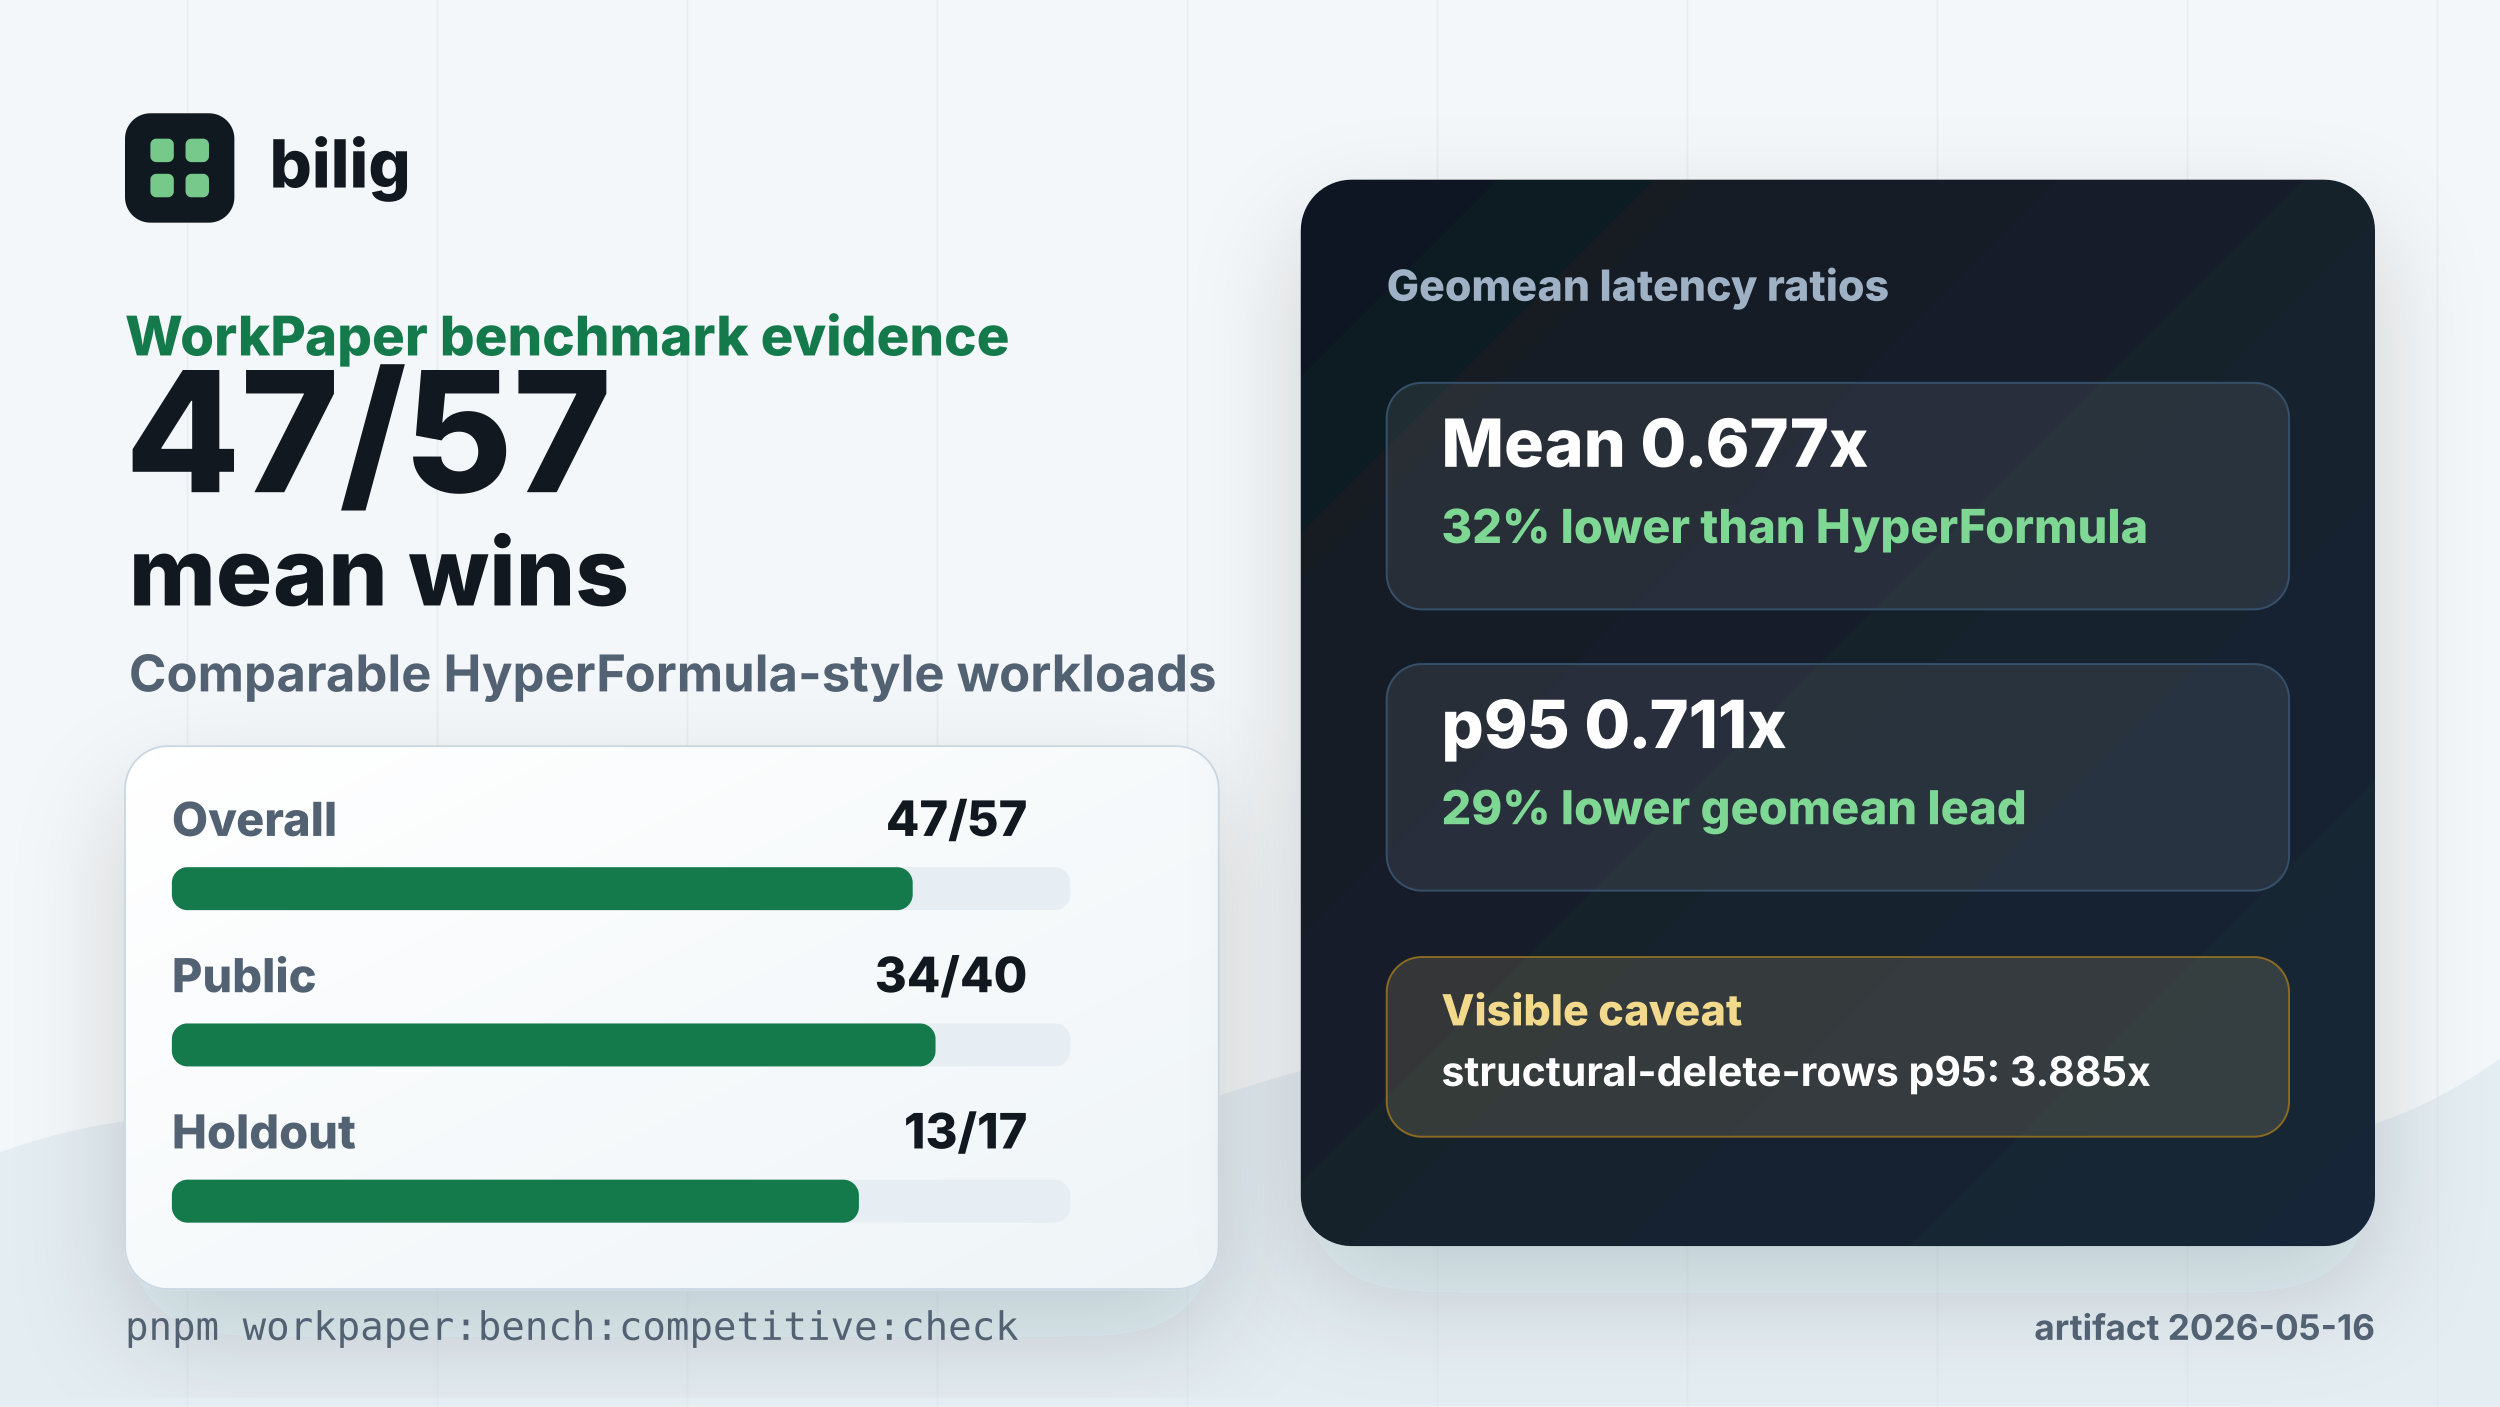
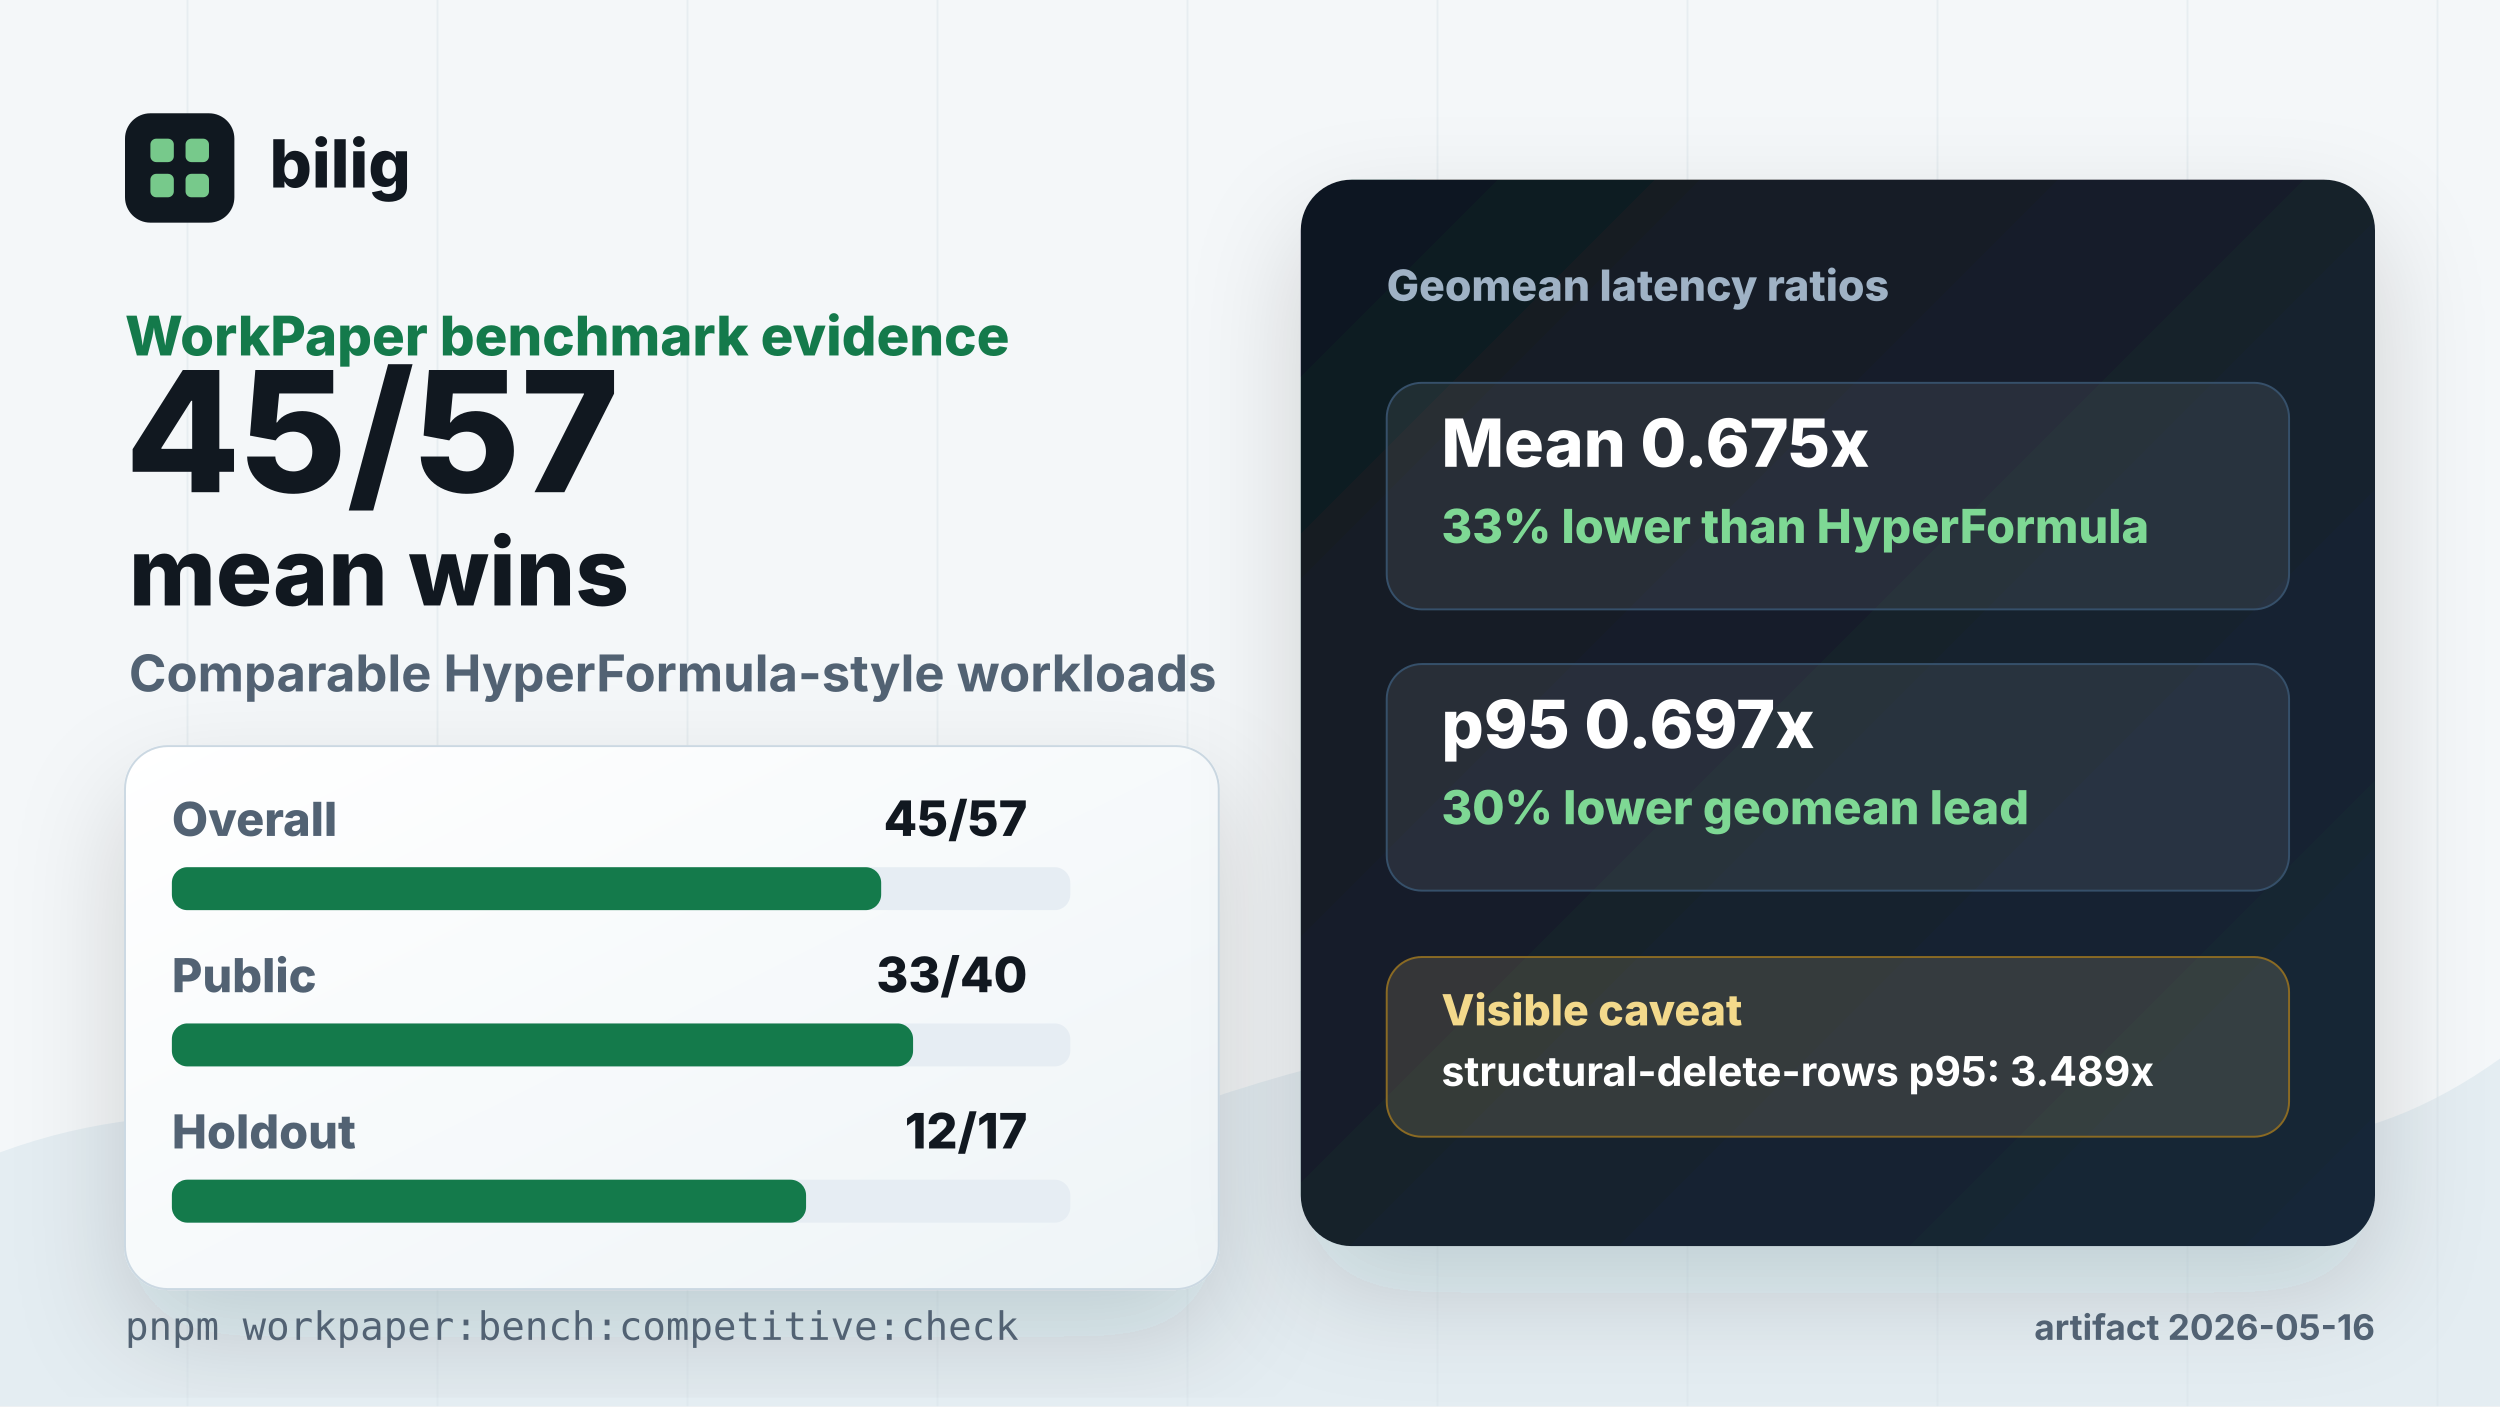
<svg xmlns="http://www.w3.org/2000/svg" width="1280" height="720" viewBox="0 0 1280 720">
  <defs>
    <linearGradient id="panel" x1="0" x2="1" y1="0" y2="1">
      <stop offset="0" stop-color="#ffffff" />
      <stop offset="1" stop-color="#eef4f7" />
    </linearGradient>
    <linearGradient id="dark" x1="0" x2="1" y1="0" y2="1">
      <stop offset="0" stop-color="#101820" />
      <stop offset="1" stop-color="#192838" />
    </linearGradient>
    <filter id="shadow" x="-20%" y="-20%" width="140%" height="140%">
      <feDropShadow dx="0" dy="24" stdDeviation="28" flood-color="#102033" flood-opacity="0.16" />
    </filter>
  </defs>
  <rect width="1280" height="720" fill="#f4f7f9" />
  <path d="M0 590 C190 520 340 674 520 600 C700 526 814 502 1000 560 C1135 602 1210 592 1280 542 L1280 720 L0 720 Z" fill="#e4edf2" />
  <g opacity="0.5" stroke="#d9e3ea" stroke-width="1">
    <path d="M96 0 V720" />
    <path d="M224 0 V720" />
    <path d="M352 0 V720" />
    <path d="M480 0 V720" />
    <path d="M608 0 V720" />
    <path d="M736 0 V720" />
    <path d="M864 0 V720" />
    <path d="M992 0 V720" />
    <path d="M1120 0 V720" />
    <path d="M1248 0 V720" />
  </g>
  <g transform="translate(64 58)">
    <rect x="0" y="0" width="56" height="56" rx="13" fill="#101820" />
    <rect x="13" y="13" width="12" height="12" rx="3" fill="#77c98b" />
    <rect x="31" y="13" width="12" height="12" rx="3" fill="#77c98b" />
    <rect x="13" y="31" width="12" height="12" rx="3" fill="#77c98b" />
    <rect x="31" y="31" width="12" height="12" rx="3" fill="#77c98b" />
    <text x="74" y="38" fill="#111820" font-family="Inter, Arial, Helvetica, sans-serif" font-size="34" font-weight="820">bilig</text>
  </g>
  <text x="64" y="182" fill="#147a4b" font-family="Inter, Arial, Helvetica, sans-serif" font-size="28" font-weight="820">WorkPaper benchmark evidence</text>
-   <text x="64" y="252" fill="#111820" font-family="Inter, Arial, Helvetica, sans-serif" font-size="86" font-weight="830" letter-spacing="0">47/57</text>
+   <text x="64" y="252" fill="#111820" font-family="Inter, Arial, Helvetica, sans-serif" font-size="86" font-weight="830" letter-spacing="0">45/57</text>
  <text x="66" y="310" fill="#111820" font-family="Inter, Arial, Helvetica, sans-serif" font-size="48" font-weight="800" letter-spacing="0">mean wins</text>
  <text x="66" y="354" fill="#526273" font-family="Inter, Arial, Helvetica, sans-serif" font-size="26" font-weight="650">Comparable HyperFormula-style workloads</text>
  <g filter="url(#shadow)">
    <rect x="64" y="382" width="560" height="278" rx="22" fill="url(#panel)" stroke="#cbd8e2" />
  </g>
  <g transform="translate(88 428)">
    <text x="0" y="0" fill="#526273" font-family="Inter, Arial, Helvetica, sans-serif" font-size="24" font-weight="760">Overall</text>
-     <text x="438" y="0" text-anchor="end" fill="#111820" font-family="Inter, Arial, Helvetica, sans-serif" font-size="25" font-weight="820">47/57</text>
+     <text x="438" y="0" text-anchor="end" fill="#111820" font-family="Inter, Arial, Helvetica, sans-serif" font-size="25" font-weight="820">45/57</text>
    <rect x="0" y="16" width="460" height="22" rx="8" fill="#e6edf3" />
-     <rect x="0" y="16" width="379.30" height="22" rx="8" fill="#147a4b" />
+     <rect x="0" y="16" width="363.16" height="22" rx="8" fill="#147a4b" />
  </g>
  <g transform="translate(88 508)">
    <text x="0" y="0" fill="#526273" font-family="Inter, Arial, Helvetica, sans-serif" font-size="24" font-weight="760">Public</text>
-     <text x="438" y="0" text-anchor="end" fill="#111820" font-family="Inter, Arial, Helvetica, sans-serif" font-size="25" font-weight="820">34/40</text>
+     <text x="438" y="0" text-anchor="end" fill="#111820" font-family="Inter, Arial, Helvetica, sans-serif" font-size="25" font-weight="820">33/40</text>
    <rect x="0" y="16" width="460" height="22" rx="8" fill="#e6edf3" />
-     <rect x="0" y="16" width="391.00" height="22" rx="8" fill="#147a4b" />
+     <rect x="0" y="16" width="379.50" height="22" rx="8" fill="#147a4b" />
  </g>
  <g transform="translate(88 588)">
    <text x="0" y="0" fill="#526273" font-family="Inter, Arial, Helvetica, sans-serif" font-size="24" font-weight="760">Holdout</text>
-     <text x="438" y="0" text-anchor="end" fill="#111820" font-family="Inter, Arial, Helvetica, sans-serif" font-size="25" font-weight="820">13/17</text>
+     <text x="438" y="0" text-anchor="end" fill="#111820" font-family="Inter, Arial, Helvetica, sans-serif" font-size="25" font-weight="820">12/17</text>
    <rect x="0" y="16" width="460" height="22" rx="8" fill="#e6edf3" />
-     <rect x="0" y="16" width="351.76" height="22" rx="8" fill="#147a4b" />
+     <rect x="0" y="16" width="324.71" height="22" rx="8" fill="#147a4b" />
  </g>
  <g filter="url(#shadow)">
    <rect x="666" y="92" width="550" height="546" rx="26" fill="url(#dark)" />
  </g>
  <text x="710" y="154" fill="#9fb2c5" font-family="Inter, Arial, Helvetica, sans-serif" font-size="22" font-weight="760">Geomean latency ratios</text>
  <g transform="translate(710 196)">
    <rect x="0" y="0" width="462" height="116" rx="18" fill="#ffffff" fill-opacity="0.08" stroke="#36506a" />
-     <text x="28" y="43" fill="#ffffff" font-family="Inter, Arial, Helvetica, sans-serif" font-size="34" font-weight="840">Mean 0.677x</text>
-     <text x="28" y="82" fill="#7ed894" font-family="Inter, Arial, Helvetica, sans-serif" font-size="24" font-weight="780">32% lower than HyperFormula</text>
+     <text x="28" y="43" fill="#ffffff" font-family="Inter, Arial, Helvetica, sans-serif" font-size="34" font-weight="840">Mean 0.675x</text>
+     <text x="28" y="82" fill="#7ed894" font-family="Inter, Arial, Helvetica, sans-serif" font-size="24" font-weight="780">33% lower than HyperFormula</text>
  </g>
  <g transform="translate(710 340)">
    <rect x="0" y="0" width="462" height="116" rx="18" fill="#ffffff" fill-opacity="0.08" stroke="#36506a" />
-     <text x="28" y="43" fill="#ffffff" font-family="Inter, Arial, Helvetica, sans-serif" font-size="34" font-weight="840">p95 0.711x</text>
-     <text x="28" y="82" fill="#7ed894" font-family="Inter, Arial, Helvetica, sans-serif" font-size="24" font-weight="780">29% lower geomean lead</text>
+     <text x="28" y="43" fill="#ffffff" font-family="Inter, Arial, Helvetica, sans-serif" font-size="34" font-weight="840">p95 0.697x</text>
+     <text x="28" y="82" fill="#7ed894" font-family="Inter, Arial, Helvetica, sans-serif" font-size="24" font-weight="780">30% lower geomean lead</text>
  </g>
  <g transform="translate(710 490)">
    <rect x="0" y="0" width="462" height="92" rx="18" fill="#f4d991" fill-opacity="0.14" stroke="#8a6a23" />
    <text x="28" y="35" fill="#f3d98b" font-family="Inter, Arial, Helvetica, sans-serif" font-size="22" font-weight="820">Visible caveat</text>
-     <text x="28" y="66" fill="#ffffff" font-family="Inter, Arial, Helvetica, sans-serif" font-size="21" font-weight="650">structural-delete-rows p95: 3.885x</text>
+     <text x="28" y="66" fill="#ffffff" font-family="Inter, Arial, Helvetica, sans-serif" font-size="21" font-weight="650">structural-delete-rows p95: 3.489x</text>
  </g>
  <text x="64" y="686" fill="#526273" font-family="SFMono-Regular, Menlo, Consolas, monospace" font-size="20">pnpm workpaper:bench:competitive:check</text>
  <text x="1216" y="686" text-anchor="end" fill="#526273" font-family="Inter, Arial, Helvetica, sans-serif" font-size="18" font-weight="650">artifact 2026-05-16</text>
</svg>
